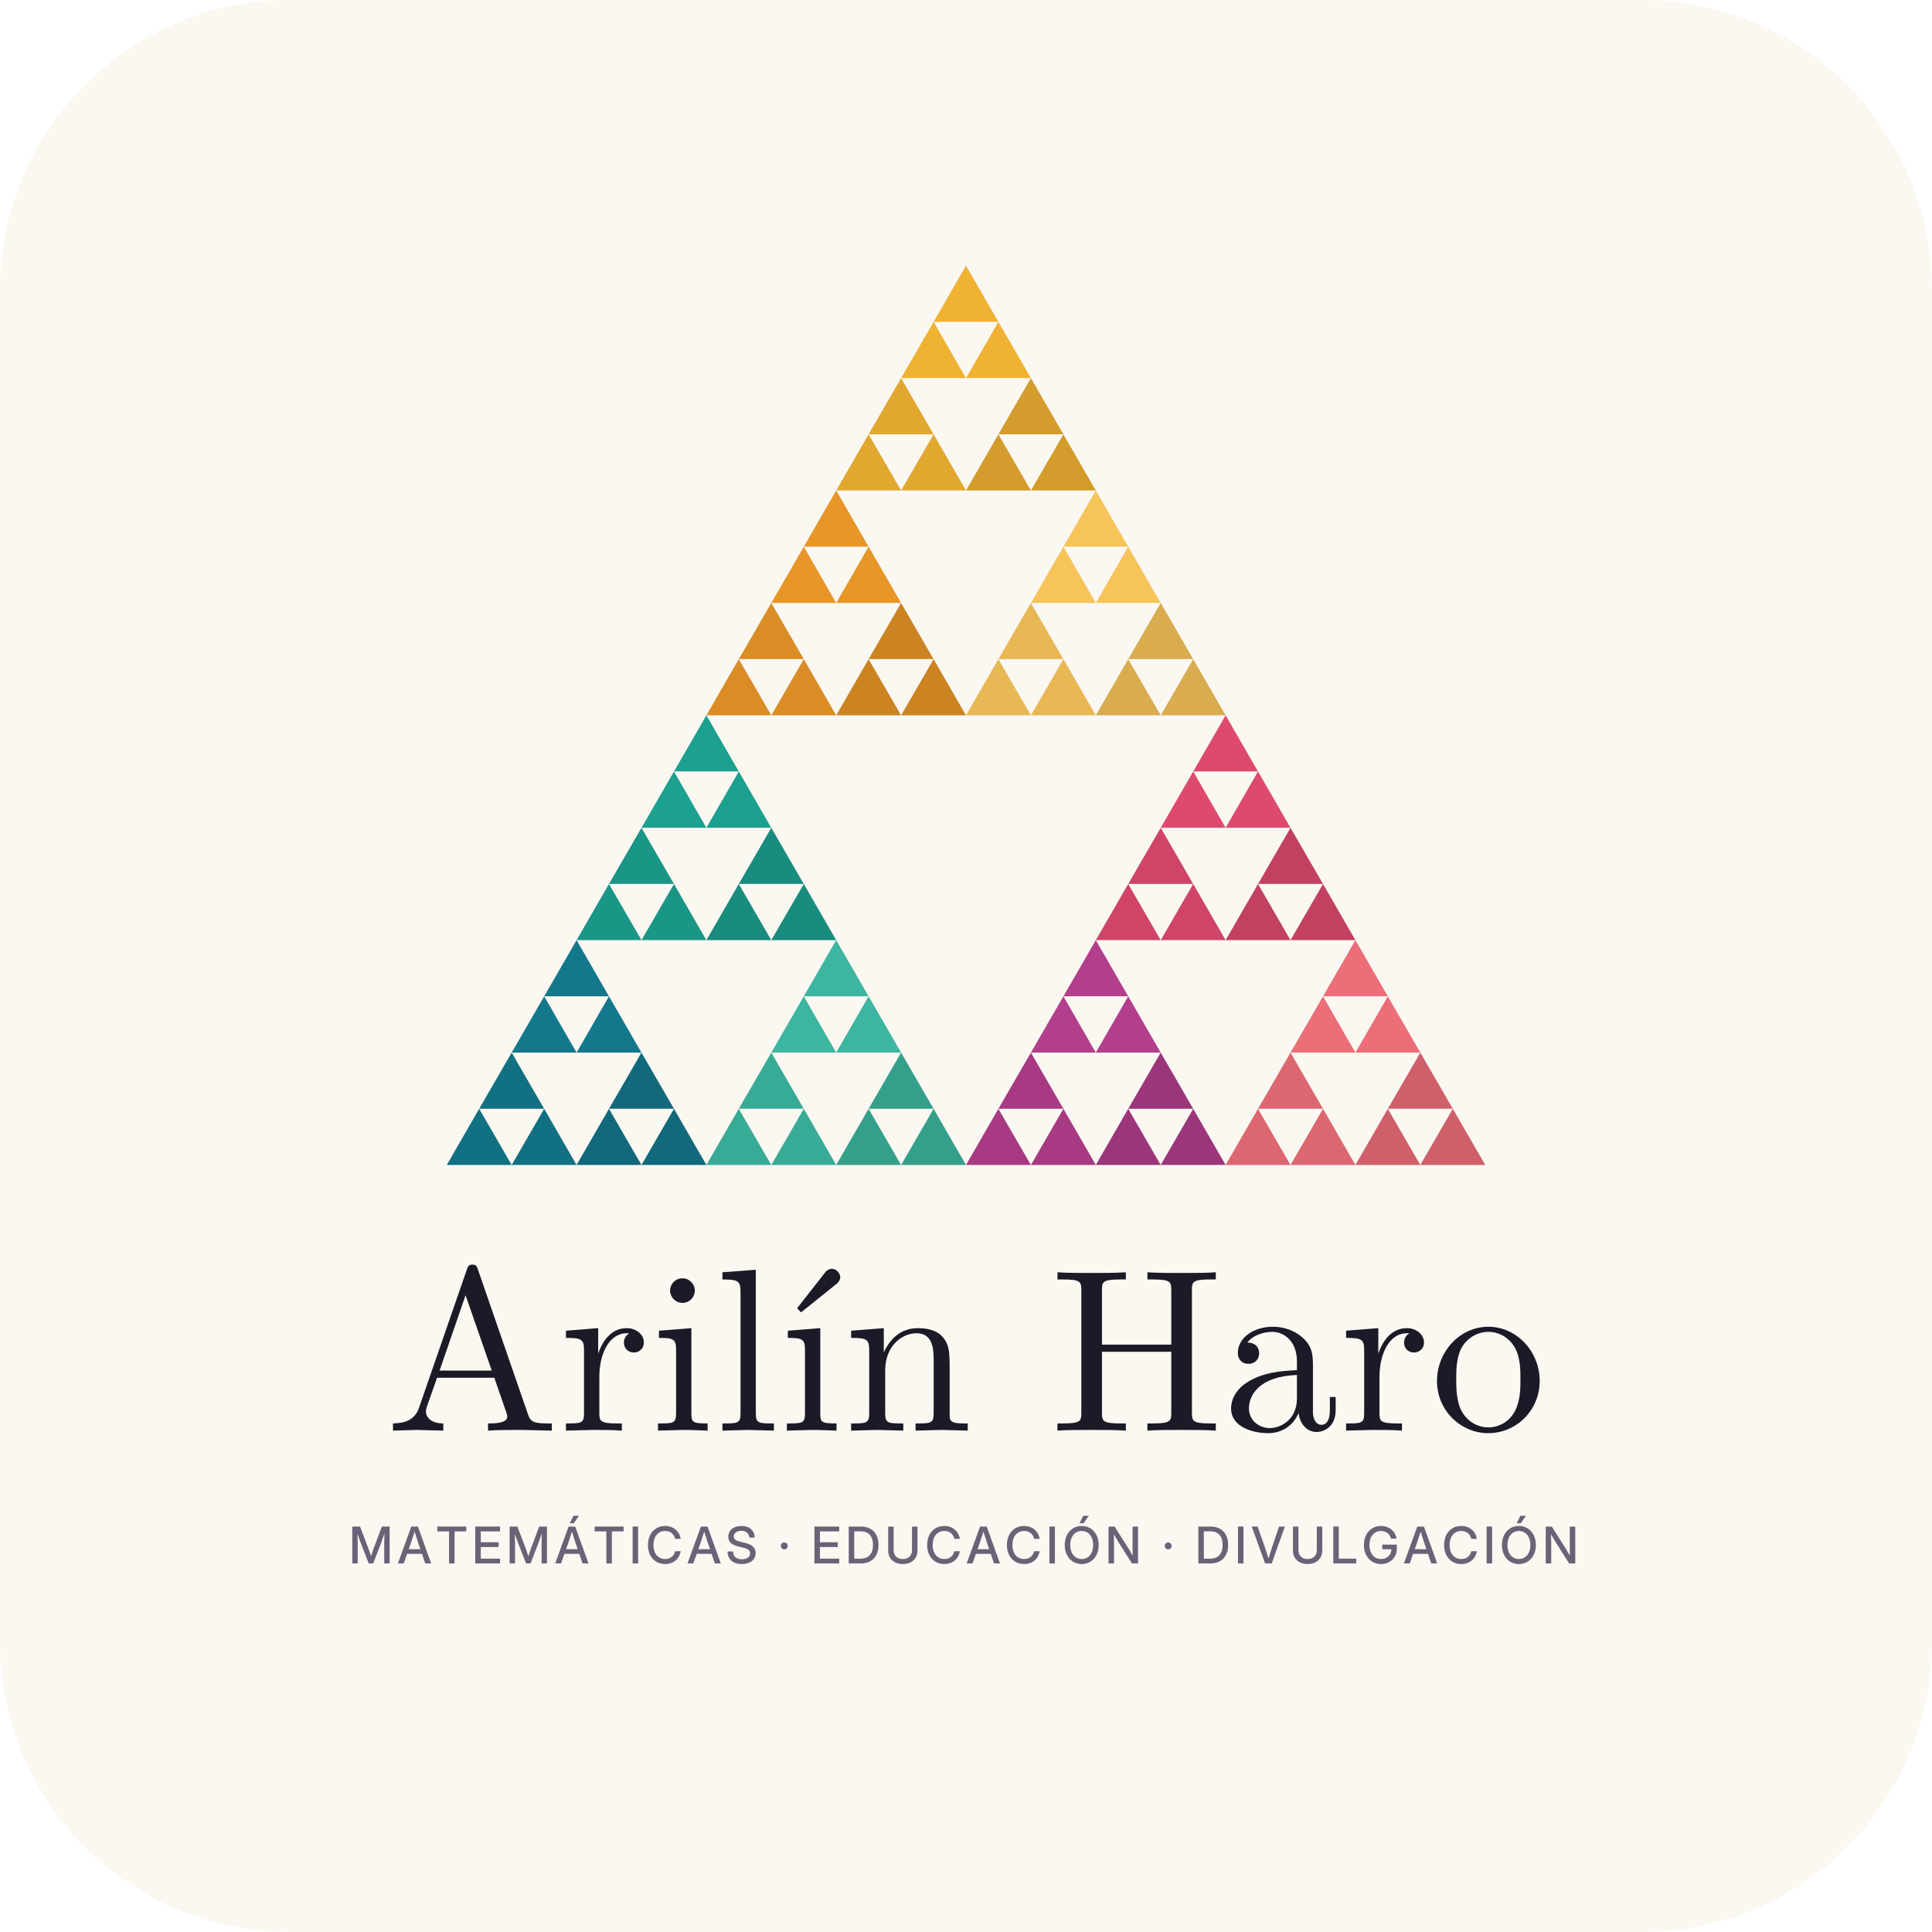
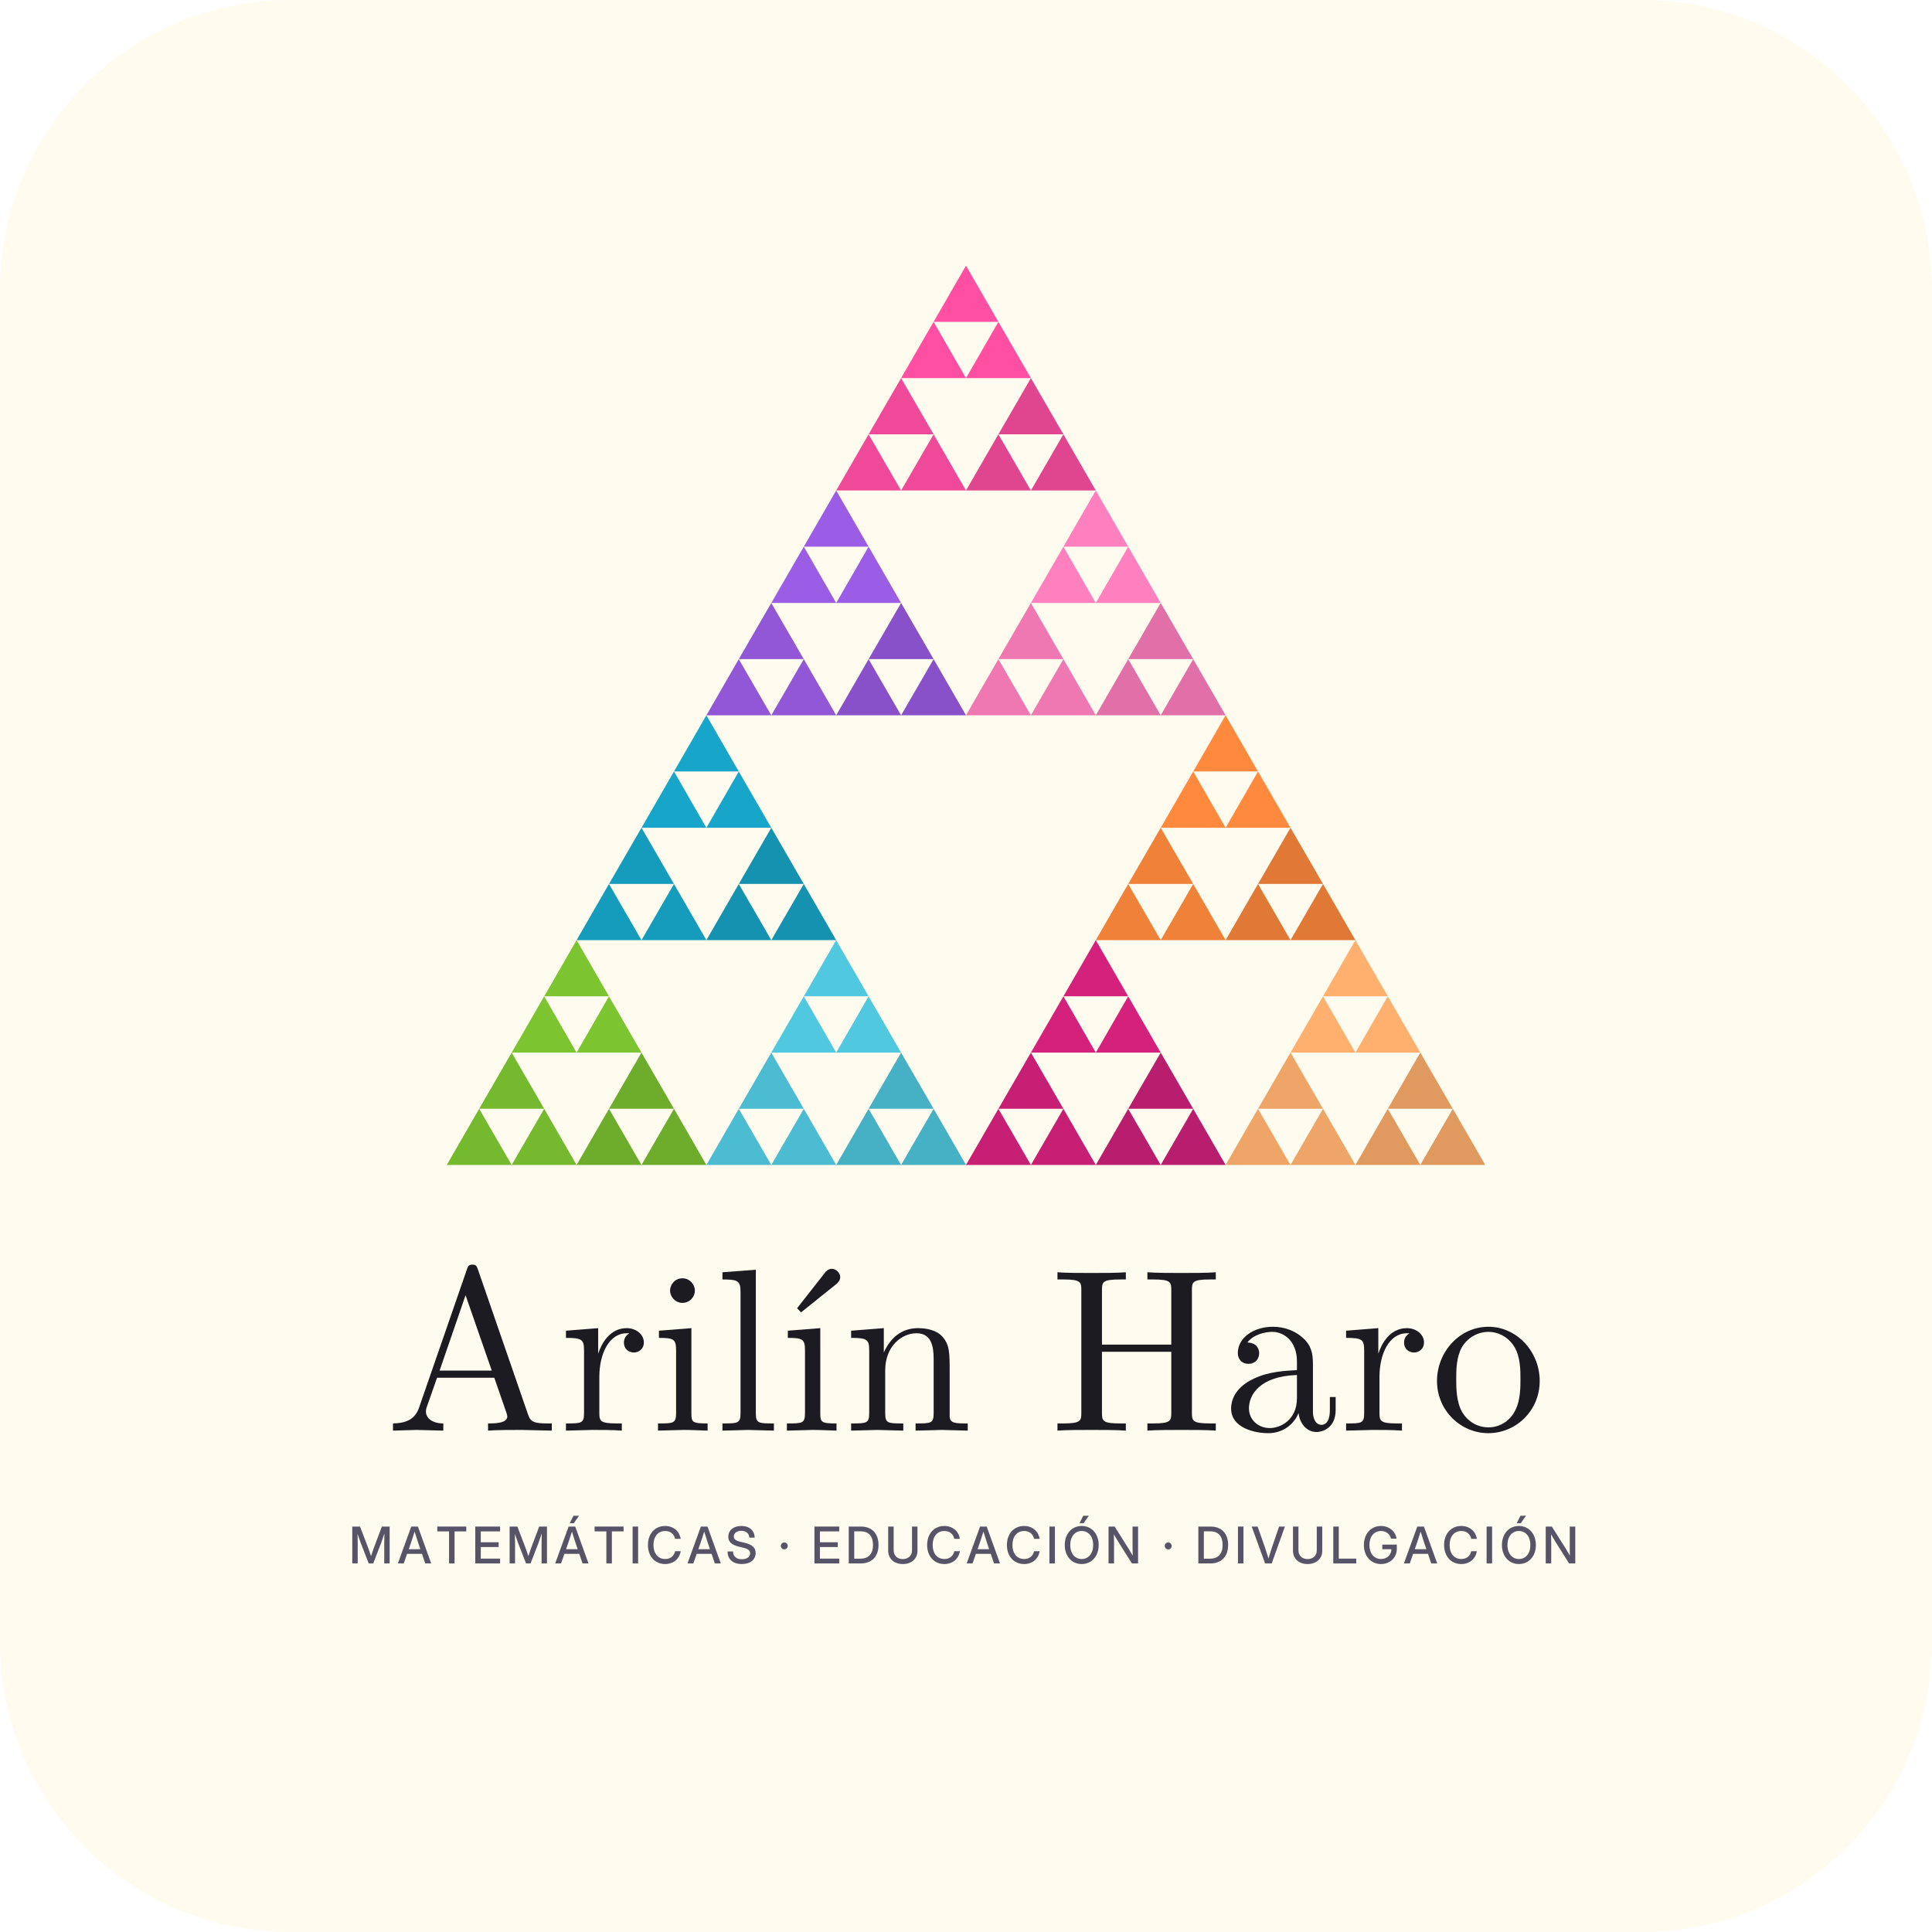
<svg xmlns="http://www.w3.org/2000/svg" viewBox="0 0 800 800">
-   <rect width="800" height="800" rx="120" fill="#fbf8f2" />
+   <rect width="800" height="800" rx="120" fill="#fffbee" />
  <g transform="translate(185.0,110) scale(4.3)">
    <g transform="translate(0,0)">
-       <path d="M46.88 5.41L50.00 0.00L53.12 5.41Z" fill="#f0b232" />
-       <path d="M43.75 10.83L46.88 5.41L50.00 10.83Z" fill="#f0b232" />
-       <path d="M50.00 10.83L53.12 5.41L56.25 10.83Z" fill="#f0b232" />
-       <path d="M40.62 16.24L43.75 10.83L46.88 16.24Z" fill="#e1a72f" />
-       <path d="M37.50 21.65L40.62 16.24L43.75 21.65Z" fill="#e1a72f" />
-       <path d="M43.75 21.65L46.88 16.24L50.00 21.65Z" fill="#e1a72f" />
-       <path d="M53.12 16.24L56.25 10.83L59.38 16.24Z" fill="#d39c2c" />
-       <path d="M50.00 21.65L53.12 16.24L56.25 21.65Z" fill="#d39c2c" />
-       <path d="M56.25 21.65L59.38 16.24L62.50 21.65Z" fill="#d39c2c" />
-       <path d="M34.38 27.06L37.50 21.65L40.62 27.06Z" fill="#e89628" />
-       <path d="M31.25 32.48L34.38 27.06L37.50 32.48Z" fill="#e89628" />
-       <path d="M37.50 32.48L40.62 27.06L43.75 32.48Z" fill="#e89628" />
-       <path d="M28.12 37.89L31.25 32.48L34.38 37.89Z" fill="#da8d25" />
-       <path d="M25.00 43.30L28.12 37.89L31.25 43.30Z" fill="#da8d25" />
-       <path d="M31.25 43.30L34.38 37.89L37.50 43.30Z" fill="#da8d25" />
-       <path d="M40.62 37.89L43.75 32.48L46.88 37.89Z" fill="#cc8423" />
-       <path d="M37.50 43.30L40.62 37.89L43.75 43.30Z" fill="#cc8423" />
-       <path d="M43.75 43.30L46.88 37.89L50.00 43.30Z" fill="#cc8423" />
-       <path d="M59.38 27.06L62.50 21.65L65.62 27.06Z" fill="#f7c45a" />
-       <path d="M56.25 32.48L59.38 27.06L62.50 32.48Z" fill="#f7c45a" />
-       <path d="M62.50 32.48L65.62 27.06L68.75 32.48Z" fill="#f7c45a" />
-       <path d="M53.12 37.89L56.25 32.48L59.38 37.89Z" fill="#e8b854" />
-       <path d="M50.00 43.30L53.12 37.89L56.25 43.30Z" fill="#e8b854" />
-       <path d="M56.25 43.30L59.38 37.89L62.50 43.30Z" fill="#e8b854" />
-       <path d="M65.62 37.89L68.75 32.48L71.88 37.89Z" fill="#d9ac4f" />
-       <path d="M62.50 43.30L65.62 37.89L68.75 43.30Z" fill="#d9ac4f" />
-       <path d="M68.75 43.30L71.88 37.89L75.00 43.30Z" fill="#d9ac4f" />
-       <path d="M21.88 48.71L25.00 43.30L28.12 48.71Z" fill="#1ca08f" />
-       <path d="M18.75 54.13L21.88 48.71L25.00 54.13Z" fill="#1ca08f" />
-       <path d="M25.00 54.13L28.12 48.71L31.25 54.13Z" fill="#1ca08f" />
-       <path d="M15.62 59.54L18.75 54.13L21.88 59.54Z" fill="#1a9686" />
-       <path d="M12.50 64.95L15.62 59.54L18.75 64.95Z" fill="#1a9686" />
-       <path d="M18.75 64.95L21.88 59.54L25.00 64.95Z" fill="#1a9686" />
-       <path d="M28.12 59.54L31.25 54.13L34.38 59.54Z" fill="#188c7d" />
-       <path d="M25.00 64.95L28.12 59.54L31.25 64.95Z" fill="#188c7d" />
-       <path d="M31.25 64.95L34.38 59.54L37.50 64.95Z" fill="#188c7d" />
-       <path d="M9.38 70.36L12.50 64.95L15.62 70.36Z" fill="#14788c" />
-       <path d="M6.25 75.78L9.38 70.36L12.50 75.78Z" fill="#14788c" />
-       <path d="M12.50 75.78L15.62 70.36L18.75 75.78Z" fill="#14788c" />
-       <path d="M3.12 81.19L6.25 75.78L9.38 81.19Z" fill="#127083" />
-       <path d="M0.00 86.60L3.12 81.19L6.25 86.60Z" fill="#127083" />
-       <path d="M6.25 86.60L9.38 81.19L12.50 86.60Z" fill="#127083" />
-       <path d="M15.62 81.19L18.75 75.78L21.88 81.19Z" fill="#11697b" />
-       <path d="M12.50 86.60L15.62 81.19L18.75 86.60Z" fill="#11697b" />
-       <path d="M18.75 86.60L21.88 81.19L25.00 86.60Z" fill="#11697b" />
-       <path d="M34.38 70.36L37.50 64.95L40.62 70.36Z" fill="#3cb6a0" />
-       <path d="M31.25 75.78L34.38 70.36L37.50 75.78Z" fill="#3cb6a0" />
-       <path d="M37.50 75.78L40.62 70.36L43.75 75.78Z" fill="#3cb6a0" />
-       <path d="M28.12 81.19L31.25 75.78L34.38 81.19Z" fill="#38ab96" />
-       <path d="M25.00 86.60L28.12 81.19L31.25 86.60Z" fill="#38ab96" />
-       <path d="M31.25 86.60L34.38 81.19L37.50 86.60Z" fill="#38ab96" />
-       <path d="M40.62 81.19L43.75 75.78L46.88 81.19Z" fill="#34a08c" />
-       <path d="M37.50 86.60L40.62 81.19L43.75 86.60Z" fill="#34a08c" />
-       <path d="M43.75 86.60L46.88 81.19L50.00 86.60Z" fill="#34a08c" />
-       <path d="M71.88 48.71L75.00 43.30L78.12 48.71Z" fill="#de4a6e" />
-       <path d="M68.75 54.13L71.88 48.71L75.00 54.13Z" fill="#de4a6e" />
-       <path d="M75.00 54.13L78.12 48.71L81.25 54.13Z" fill="#de4a6e" />
-       <path d="M65.62 59.54L68.75 54.13L71.88 59.54Z" fill="#d04567" />
-       <path d="M62.50 64.95L65.62 59.54L68.75 64.95Z" fill="#d04567" />
-       <path d="M68.75 64.95L71.88 59.54L75.00 64.95Z" fill="#d04567" />
-       <path d="M78.12 59.54L81.25 54.13L84.38 59.54Z" fill="#c34160" />
-       <path d="M75.00 64.95L78.12 59.54L81.25 64.95Z" fill="#c34160" />
-       <path d="M81.25 64.95L84.38 59.54L87.50 64.95Z" fill="#c34160" />
-       <path d="M59.38 70.36L62.50 64.95L65.62 70.36Z" fill="#b23e8c" />
-       <path d="M56.25 75.78L59.38 70.36L62.50 75.78Z" fill="#b23e8c" />
-       <path d="M62.50 75.78L65.62 70.36L68.75 75.78Z" fill="#b23e8c" />
-       <path d="M53.12 81.19L56.25 75.78L59.38 81.19Z" fill="#a73a83" />
-       <path d="M50.00 86.60L53.12 81.19L56.25 86.60Z" fill="#a73a83" />
-       <path d="M56.25 86.60L59.38 81.19L62.50 86.60Z" fill="#a73a83" />
-       <path d="M65.62 81.19L68.75 75.78L71.88 81.19Z" fill="#9c367b" />
-       <path d="M62.50 86.60L65.62 81.19L68.75 86.60Z" fill="#9c367b" />
-       <path d="M68.75 86.60L71.88 81.19L75.00 86.60Z" fill="#9c367b" />
-       <path d="M84.38 70.36L87.50 64.95L90.62 70.36Z" fill="#ec6e78" />
-       <path d="M81.25 75.78L84.38 70.36L87.50 75.78Z" fill="#ec6e78" />
-       <path d="M87.50 75.78L90.62 70.36L93.75 75.78Z" fill="#ec6e78" />
-       <path d="M78.12 81.19L81.25 75.78L84.38 81.19Z" fill="#dd6770" />
-       <path d="M75.00 86.60L78.12 81.19L81.25 86.60Z" fill="#dd6770" />
-       <path d="M81.25 86.60L84.38 81.19L87.50 86.60Z" fill="#dd6770" />
-       <path d="M90.62 81.19L93.75 75.78L96.88 81.19Z" fill="#cf6069" />
-       <path d="M87.50 86.60L90.62 81.19L93.75 86.60Z" fill="#cf6069" />
-       <path d="M93.75 86.60L96.88 81.19L100.00 86.60Z" fill="#cf6069" />
+       <path d="M46.88 5.41L50.00 0.00L53.12 5.41Z" fill="#ff4fa3" />
+       <path d="M43.75 10.83L46.88 5.41L50.00 10.83Z" fill="#ff4fa3" />
+       <path d="M50.00 10.83L53.12 5.41L56.25 10.83Z" fill="#ff4fa3" />
+       <path d="M40.62 16.24L43.75 10.83L46.88 16.24Z" fill="#ef4a99" />
+       <path d="M37.50 21.65L40.62 16.24L43.75 21.65Z" fill="#ef4a99" />
+       <path d="M43.75 21.65L46.88 16.24L50.00 21.65Z" fill="#ef4a99" />
+       <path d="M53.12 16.24L56.25 10.83L59.38 16.24Z" fill="#e0458f" />
+       <path d="M50.00 21.65L53.12 16.24L56.25 21.65Z" fill="#e0458f" />
+       <path d="M56.25 21.65L59.38 16.24L62.50 21.65Z" fill="#e0458f" />
+       <path d="M34.38 27.06L37.50 21.65L40.62 27.06Z" fill="#9b5de5" />
+       <path d="M31.25 32.48L34.38 27.06L37.50 32.48Z" fill="#9b5de5" />
+       <path d="M37.50 32.48L40.62 27.06L43.75 32.48Z" fill="#9b5de5" />
+       <path d="M28.12 37.89L31.25 32.48L34.38 37.89Z" fill="#9157d7" />
+       <path d="M25.00 43.30L28.12 37.89L31.25 43.30Z" fill="#9157d7" />
+       <path d="M31.25 43.30L34.38 37.89L37.50 43.30Z" fill="#9157d7" />
+       <path d="M40.62 37.89L43.75 32.48L46.88 37.89Z" fill="#8851c9" />
+       <path d="M37.50 43.30L40.62 37.89L43.75 43.30Z" fill="#8851c9" />
+       <path d="M43.75 43.30L46.88 37.89L50.00 43.30Z" fill="#8851c9" />
+       <path d="M59.38 27.06L62.50 21.65L65.62 27.06Z" fill="#ff80be" />
+       <path d="M56.25 32.48L59.38 27.06L62.50 32.48Z" fill="#ff80be" />
+       <path d="M62.50 32.48L65.62 27.06L68.75 32.48Z" fill="#ff80be" />
+       <path d="M53.12 37.89L56.25 32.48L59.38 37.89Z" fill="#ef78b2" />
+       <path d="M50.00 43.30L53.12 37.89L56.25 43.30Z" fill="#ef78b2" />
+       <path d="M56.25 43.30L59.38 37.89L62.50 43.30Z" fill="#ef78b2" />
+       <path d="M65.62 37.89L68.75 32.48L71.88 37.89Z" fill="#e070a7" />
+       <path d="M62.50 43.30L65.62 37.89L68.75 43.30Z" fill="#e070a7" />
+       <path d="M68.75 43.30L71.88 37.89L75.00 43.30Z" fill="#e070a7" />
+       <path d="M21.88 48.71L25.00 43.30L28.12 48.71Z" fill="#17a6c9" />
+       <path d="M18.75 54.13L21.88 48.71L25.00 54.13Z" fill="#17a6c9" />
+       <path d="M25.00 54.13L28.12 48.71L31.25 54.13Z" fill="#17a6c9" />
+       <path d="M15.62 59.54L18.75 54.13L21.88 59.54Z" fill="#159cbc" />
+       <path d="M12.50 64.95L15.62 59.54L18.75 64.95Z" fill="#159cbc" />
+       <path d="M18.75 64.95L21.88 59.54L25.00 64.95Z" fill="#159cbc" />
+       <path d="M28.12 59.54L31.25 54.13L34.38 59.54Z" fill="#1492b0" />
+       <path d="M25.00 64.95L28.12 59.54L31.25 64.95Z" fill="#1492b0" />
+       <path d="M31.25 64.95L34.38 59.54L37.50 64.95Z" fill="#1492b0" />
+       <path d="M9.38 70.36L12.50 64.95L15.62 70.36Z" fill="#7cc531" />
+       <path d="M6.25 75.78L9.38 70.36L12.50 75.78Z" fill="#7cc531" />
+       <path d="M12.50 75.78L15.62 70.36L18.75 75.78Z" fill="#7cc531" />
+       <path d="M3.12 81.19L6.25 75.78L9.38 81.19Z" fill="#74b92e" />
+       <path d="M0.00 86.60L3.12 81.19L6.25 86.60Z" fill="#74b92e" />
+       <path d="M6.25 86.60L9.38 81.19L12.50 86.60Z" fill="#74b92e" />
+       <path d="M15.62 81.19L18.75 75.78L21.88 81.19Z" fill="#6dad2b" />
+       <path d="M12.50 86.60L15.62 81.19L18.75 86.60Z" fill="#6dad2b" />
+       <path d="M18.75 86.60L21.88 81.19L25.00 86.60Z" fill="#6dad2b" />
+       <path d="M34.38 70.36L37.50 64.95L40.62 70.36Z" fill="#50c8e0" />
+       <path d="M31.25 75.78L34.38 70.36L37.50 75.78Z" fill="#50c8e0" />
+       <path d="M37.50 75.78L40.62 70.36L43.75 75.78Z" fill="#50c8e0" />
+       <path d="M28.12 81.19L31.25 75.78L34.38 81.19Z" fill="#4bbcd2" />
+       <path d="M25.00 86.60L28.12 81.19L31.25 86.60Z" fill="#4bbcd2" />
+       <path d="M31.25 86.60L34.38 81.19L37.50 86.60Z" fill="#4bbcd2" />
+       <path d="M40.62 81.19L43.75 75.78L46.88 81.19Z" fill="#46b0c5" />
+       <path d="M37.50 86.60L40.62 81.19L43.75 86.60Z" fill="#46b0c5" />
+       <path d="M43.75 86.60L46.88 81.19L50.00 86.60Z" fill="#46b0c5" />
+       <path d="M71.88 48.71L75.00 43.30L78.12 48.71Z" fill="#ff8a3d" />
+       <path d="M68.75 54.13L71.88 48.71L75.00 54.13Z" fill="#ff8a3d" />
+       <path d="M75.00 54.13L78.12 48.71L81.25 54.13Z" fill="#ff8a3d" />
+       <path d="M65.62 59.54L68.75 54.13L71.88 59.54Z" fill="#ef8139" />
+       <path d="M62.50 64.95L65.62 59.54L68.75 64.95Z" fill="#ef8139" />
+       <path d="M68.75 64.95L71.88 59.54L75.00 64.95Z" fill="#ef8139" />
+       <path d="M78.12 59.54L81.25 54.13L84.38 59.54Z" fill="#e07935" />
+       <path d="M75.00 64.95L78.12 59.54L81.25 64.95Z" fill="#e07935" />
+       <path d="M81.25 64.95L84.38 59.54L87.50 64.95Z" fill="#e07935" />
+       <path d="M59.38 70.36L62.50 64.95L65.62 70.36Z" fill="#d3217c" />
+       <path d="M56.25 75.78L59.38 70.36L62.50 75.78Z" fill="#d3217c" />
+       <path d="M62.50 75.78L65.62 70.36L68.75 75.78Z" fill="#d3217c" />
+       <path d="M53.12 81.19L56.25 75.78L59.38 81.19Z" fill="#c61f74" />
+       <path d="M50.00 86.60L53.12 81.19L56.25 86.60Z" fill="#c61f74" />
+       <path d="M56.25 86.60L59.38 81.19L62.50 86.60Z" fill="#c61f74" />
+       <path d="M65.62 81.19L68.75 75.78L71.88 81.19Z" fill="#b91d6d" />
+       <path d="M62.50 86.60L65.62 81.19L68.75 86.60Z" fill="#b91d6d" />
+       <path d="M68.75 86.60L71.88 81.19L75.00 86.60Z" fill="#b91d6d" />
+       <path d="M84.38 70.36L87.50 64.95L90.62 70.36Z" fill="#ffb06e" />
+       <path d="M81.25 75.78L84.38 70.36L87.50 75.78Z" fill="#ffb06e" />
+       <path d="M87.50 75.78L90.62 70.36L93.75 75.78Z" fill="#ffb06e" />
+       <path d="M78.12 81.19L81.25 75.78L84.38 81.19Z" fill="#efa567" />
+       <path d="M75.00 86.60L78.12 81.19L81.25 86.60Z" fill="#efa567" />
+       <path d="M81.25 86.60L84.38 81.19L87.50 86.60Z" fill="#efa567" />
+       <path d="M90.62 81.19L93.75 75.78L96.88 81.19Z" fill="#e09a60" />
+       <path d="M87.50 86.60L90.62 81.19L93.75 86.60Z" fill="#e09a60" />
+       <path d="M93.75 86.60L96.88 81.19L100.00 86.60Z" fill="#e09a60" />
    </g>
  </g>
-   <g fill="#1c1a27">
+   <g fill="#1c1b22">
    <path transform="translate(159.66,592.39) scale(0.096,-0.096)" d="M717 0V31H699C639 31 625 38 614 71L398 696C393 709 391 716 375 716C359 716 356 710 351 696L144 98C126 47 86 32 32 31V0L134 3L249 0V31C199 31 174 56 174 82C174 85 175 95 176 97L222 228H469L522 75C523 71 525 65 525 61C525 31 469 31 442 31V0C478 3 548 3 586 3ZM458 259H233L345 584Z" />
    <path transform="translate(231.66,592.39) scale(0.096,-0.096)" d="M364 381C364 413 333 442 290 442C217 442 181 375 167 332V442L28 431V400C98 400 106 393 106 344V76C106 31 95 31 28 31V0L142 3C182 3 229 3 269 0V31H248C174 31 172 42 172 78V232C172 331 214 420 290 420C297 420 299 420 301 419C298 418 278 406 278 380C278 352 299 337 321 337C339 337 364 349 364 381Z" />
    <path transform="translate(269.30,592.39) scale(0.096,-0.096)" d="M247 0V31C181 31 177 36 177 75V442L37 431V400C102 400 111 394 111 345V76C111 31 100 31 33 31V0L143 3C178 3 213 1 247 0ZM192 604C192 631 169 657 139 657C105 657 85 629 85 604C85 577 108 551 138 551C172 551 192 579 192 604Z" />
    <path transform="translate(295.98,592.39) scale(0.096,-0.096)" d="M255 0V31C188 31 177 31 177 76V694L33 683V652C103 652 111 645 111 596V76C111 31 100 31 33 31V0L144 3Z" />
    <path transform="translate(322.67,592.39) scale(0.096,-0.096)" d="M247 0V31C181 31 177 36 177 75V442L37 431V400C102 400 111 394 111 345V76C111 31 100 31 33 31V0L143 3C178 3 213 1 247 0ZM263 662C263 680 245 698 227 698C212 698 201 687 197 681L77 528L94 510L246 632C255 639 263 650 263 662Z" />
    <path transform="translate(349.36,592.39) scale(0.096,-0.096)" d="M535 0V31C483 31 458 31 457 61V252C457 338 457 369 426 405C412 422 379 442 321 442C248 442 201 399 173 337V442L32 431V400C102 400 110 393 110 344V76C110 31 99 31 32 31V0L145 3L257 0V31C190 31 179 31 179 76V260C179 364 250 420 314 420C377 420 388 366 388 309V76C388 31 377 31 310 31V0L423 3Z" />
    <path transform="translate(434.70,592.39) scale(0.096,-0.096)" d="M716 0V31H692C615 31 613 42 613 78V605C613 641 615 652 692 652H716V683C681 680 607 680 569 680C531 680 456 680 421 683V652H445C522 652 524 641 524 605V371H225V605C225 641 227 652 304 652H328V683C293 680 219 680 181 680C143 680 68 680 33 683V652H57C134 652 136 641 136 605V78C136 42 134 31 57 31H33V0C68 3 142 3 180 3C218 3 293 3 328 0V31H304C227 31 225 42 225 78V340H524V78C524 42 522 31 445 31H421V0C456 3 530 3 568 3C606 3 681 3 716 0Z" />
    <path transform="translate(506.70,592.39) scale(0.096,-0.096)" d="M483 89V145H458V89C458 31 433 25 422 25C389 25 385 70 385 75V275C385 317 385 356 349 393C310 432 260 448 212 448C130 448 61 401 61 335C61 305 81 288 107 288C135 288 153 308 153 334C153 346 148 379 102 380C129 415 178 426 210 426C259 426 316 387 316 298V261C265 258 195 255 132 225C57 191 32 139 32 95C32 14 129 -11 192 -11C258 -11 304 29 323 76C327 36 354 -6 401 -6C422 -6 483 8 483 89ZM316 140C316 45 244 11 199 11C150 11 109 46 109 96C109 151 151 234 316 240Z" />
    <path transform="translate(554.70,592.39) scale(0.096,-0.096)" d="M364 381C364 413 333 442 290 442C217 442 181 375 167 332V442L28 431V400C98 400 106 393 106 344V76C106 31 95 31 28 31V0L142 3C182 3 229 3 269 0V31H248C174 31 172 42 172 78V232C172 331 214 420 290 420C297 420 299 420 301 419C298 418 278 406 278 380C278 352 299 337 321 337C339 337 364 349 364 381Z" />
    <path transform="translate(592.34,592.39) scale(0.096,-0.096)" d="M471 214C471 342 371 448 250 448C125 448 28 339 28 214C28 85 132 -11 249 -11C370 -11 471 87 471 214ZM388 222C388 186 388 132 366 88C344 43 300 14 250 14C207 14 163 35 136 81C111 125 111 186 111 222C111 261 111 315 135 359C162 405 209 426 249 426C293 426 336 404 362 361C388 318 388 260 388 222Z" />
  </g>
-   <g fill="#6a6377">
+   <g fill="#585468">
    <path transform="translate(144.48,647.39) scale(0.01025,-0.01025)" d="M136 0H355V812C355 913 351 1055 348 1190C402 1036 452 894 483 812L800 0H982L1296 812C1328 897 1379 1049 1434 1211C1431 1070 1427 918 1427 812V0H1645V1490H1331L1002 617C976 541 927 400 893 297C859 400 810 541 783 617L449 1490H136Z" />
    <path transform="translate(164.59,647.39) scale(0.01025,-0.01025)" d="M16 0H252L388 387H989L1121 0H1362L825 1490H557ZM455 576 548 840C589 963 632 1094 692 1287C751 1094 793 963 834 840L924 576Z" />
    <path transform="translate(180.58,647.39) scale(0.01025,-0.01025)" d="M48 1295H523V0H746V1295H1219V1490H48Z" />
    <path transform="translate(195.41,647.39) scale(0.01025,-0.01025)" d="M136 0H1138V195H358V663H1080V856H358V1295H1138V1490H136Z" />
    <path transform="translate(209.63,647.39) scale(0.01025,-0.01025)" d="M136 0H355V812C355 913 351 1055 348 1190C402 1036 452 894 483 812L800 0H982L1296 812C1328 897 1379 1049 1434 1211C1431 1070 1427 918 1427 812V0H1645V1490H1331L1002 617C976 541 927 400 893 297C859 400 810 541 783 617L449 1490H136Z" />
    <path transform="translate(229.73,647.39) scale(0.01025,-0.01025)" d="M16 0H252L388 387H989L1121 0H1362L825 1490H557ZM455 576 548 840C589 963 632 1094 692 1287C751 1094 793 963 834 840L924 576ZM603 1624H767L979 1927H754Z" />
    <path transform="translate(245.72,647.39) scale(0.01025,-0.01025)" d="M48 1295H523V0H746V1295H1219V1490H48Z" />
    <path transform="translate(260.56,647.39) scale(0.01025,-0.01025)" d="M358 1490H136V0H358Z" />
    <path transform="translate(267.47,647.39) scale(0.01025,-0.01025)" d="M776 -24C1101 -24 1353 177 1404 494H1179C1132 292 980 179 778 179C484 179 304 407 304 744C304 1083 484 1311 778 1311C981 1311 1134 1197 1178 994H1404C1352 1312 1101 1514 776 1514C364 1514 81 1203 81 744C81 288 365 -24 776 -24Z" />
    <path transform="translate(284.51,647.39) scale(0.01025,-0.01025)" d="M16 0H252L388 387H989L1121 0H1362L825 1490H557ZM455 576 548 840C589 963 632 1094 692 1287C751 1094 793 963 834 840L924 576Z" />
    <path transform="translate(300.50,647.39) scale(0.01025,-0.01025)" d="M652 -24C990 -24 1209 152 1209 420C1209 633 1071 762 772 833L611 871C406 920 326 982 326 1090C326 1225 453 1320 633 1320C821 1320 943 1215 954 1044H1169C1160 1335 957 1514 636 1514C316 1514 105 1341 105 1079C105 873 237 748 538 677L701 638C908 589 987 523 987 408C987 263 854 170 652 170C429 170 298 286 297 483H75C75 168 295 -24 652 -24Z" />
    <path transform="translate(322.36,647.39) scale(0.01025,-0.01025)" d="M233 568C312 568 373 630 373 708C373 786 312 848 233 848C155 848 94 786 94 708C94 630 155 568 233 568Z" />
    <path transform="translate(335.84,647.39) scale(0.01025,-0.01025)" d="M136 0H1138V195H358V663H1080V856H358V1295H1138V1490H136Z" />
    <path transform="translate(350.05,647.39) scale(0.01025,-0.01025)" d="M618 0C1073 0 1339 284 1339 747C1339 1208 1072 1490 633 1490H136V0ZM358 193V1297H619C951 1297 1116 1092 1116 747C1116 400 951 193 604 193Z" />
    <path transform="translate(366.46,647.39) scale(0.01025,-0.01025)" d="M720 -24C1078 -24 1312 199 1312 510V1490H1091V528C1091 324 950 177 720 177C491 177 350 324 350 528V1490H129V510C129 199 362 -24 720 -24Z" />
    <path transform="translate(383.08,647.39) scale(0.01025,-0.01025)" d="M776 -24C1101 -24 1353 177 1404 494H1179C1132 292 980 179 778 179C484 179 304 407 304 744C304 1083 484 1311 778 1311C981 1311 1134 1197 1178 994H1404C1352 1312 1101 1514 776 1514C364 1514 81 1203 81 744C81 288 365 -24 776 -24Z" />
    <path transform="translate(400.12,647.39) scale(0.01025,-0.01025)" d="M16 0H252L388 387H989L1121 0H1362L825 1490H557ZM455 576 548 840C589 963 632 1094 692 1287C751 1094 793 963 834 840L924 576Z" />
    <path transform="translate(416.11,647.39) scale(0.01025,-0.01025)" d="M776 -24C1101 -24 1353 177 1404 494H1179C1132 292 980 179 778 179C484 179 304 407 304 744C304 1083 484 1311 778 1311C981 1311 1134 1197 1178 994H1404C1352 1312 1101 1514 776 1514C364 1514 81 1203 81 744C81 288 365 -24 776 -24Z" />
    <path transform="translate(433.15,647.39) scale(0.01025,-0.01025)" d="M358 1490H136V0H358Z" />
    <path transform="translate(440.06,647.39) scale(0.01025,-0.01025)" d="M766 -24C1163 -24 1452 288 1452 744C1452 1202 1163 1514 766 1514C369 1514 81 1202 81 744C81 289 369 -24 766 -24ZM766 179C509 179 304 381 304 744C304 1109 509 1311 766 1311C1023 1311 1229 1109 1229 744C1229 381 1023 179 766 179ZM677 1624H841L1054 1927H828Z" />
    <path transform="translate(457.63,647.39) scale(0.01025,-0.01025)" d="M136 0H358V806C358 872 357 1001 350 1176C449 1006 530 871 572 805L1081 0H1329V1490H1106V603C1106 549 1108 422 1112 314C1052 420 986 533 951 589L382 1490H136Z" />
    <path transform="translate(481.33,647.39) scale(0.01025,-0.01025)" d="M233 568C312 568 373 630 373 708C373 786 312 848 233 848C155 848 94 786 94 708C94 630 155 568 233 568Z" />
    <path transform="translate(494.82,647.39) scale(0.01025,-0.01025)" d="M618 0C1073 0 1339 284 1339 747C1339 1208 1072 1490 633 1490H136V0ZM358 193V1297H619C951 1297 1116 1092 1116 747C1116 400 951 193 604 193Z" />
    <path transform="translate(511.22,647.39) scale(0.01025,-0.01025)" d="M358 1490H136V0H358Z" />
    <path transform="translate(518.14,647.39) scale(0.01025,-0.01025)" d="M557 0H824L1357 1490H1122L835 650C799 542 754 398 694 202C632 398 586 542 550 650L255 1490H16Z" />
    <path transform="translate(534.07,647.39) scale(0.01025,-0.01025)" d="M720 -24C1078 -24 1312 199 1312 510V1490H1091V528C1091 324 950 177 720 177C491 177 350 324 350 528V1490H129V510C129 199 362 -24 720 -24Z" />
    <path transform="translate(550.69,647.39) scale(0.01025,-0.01025)" d="M136 0H1063V195H358V1490H136Z" />
    <path transform="translate(563.93,647.39) scale(0.01025,-0.01025)" d="M771 -24C1137 -24 1411 235 1411 590V761H823V576H1192C1190 339 1008 179 774 179C491 179 304 406 304 744C304 1084 490 1311 773 1311C978 1311 1134 1186 1176 1002H1401C1354 1305 1094 1514 770 1514C371 1514 81 1203 81 744C81 292 367 -24 771 -24Z" />
    <path transform="translate(581.16,647.39) scale(0.01025,-0.01025)" d="M16 0H252L388 387H989L1121 0H1362L825 1490H557ZM455 576 548 840C589 963 632 1094 692 1287C751 1094 793 963 834 840L924 576Z" />
    <path transform="translate(597.14,647.39) scale(0.01025,-0.01025)" d="M776 -24C1101 -24 1353 177 1404 494H1179C1132 292 980 179 778 179C484 179 304 407 304 744C304 1083 484 1311 778 1311C981 1311 1134 1197 1178 994H1404C1352 1312 1101 1514 776 1514C364 1514 81 1203 81 744C81 288 365 -24 776 -24Z" />
    <path transform="translate(614.18,647.39) scale(0.01025,-0.01025)" d="M358 1490H136V0H358Z" />
    <path transform="translate(621.09,647.39) scale(0.01025,-0.01025)" d="M766 -24C1163 -24 1452 288 1452 744C1452 1202 1163 1514 766 1514C369 1514 81 1202 81 744C81 289 369 -24 766 -24ZM766 179C509 179 304 381 304 744C304 1109 509 1311 766 1311C1023 1311 1229 1109 1229 744C1229 381 1023 179 766 179ZM677 1624H841L1054 1927H828Z" />
    <path transform="translate(638.66,647.39) scale(0.01025,-0.01025)" d="M136 0H358V806C358 872 357 1001 350 1176C449 1006 530 871 572 805L1081 0H1329V1490H1106V603C1106 549 1108 422 1112 314C1052 420 986 533 951 589L382 1490H136Z" />
  </g>
</svg>
